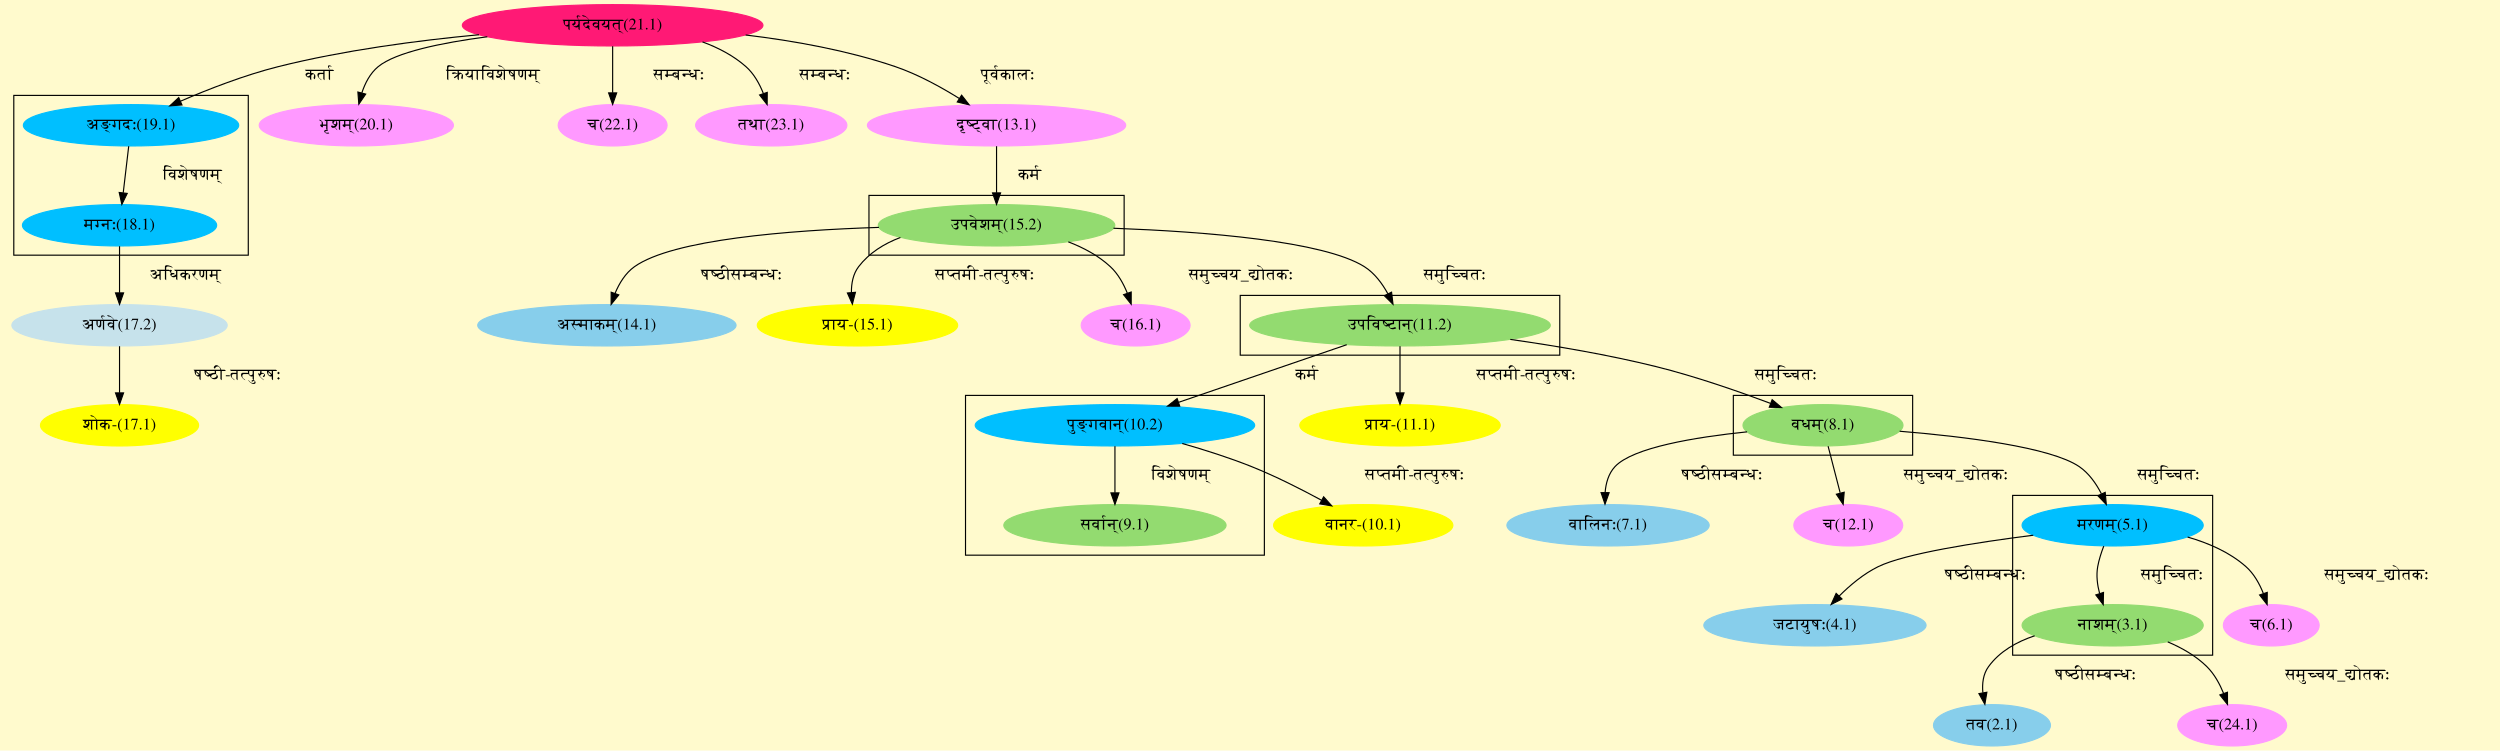
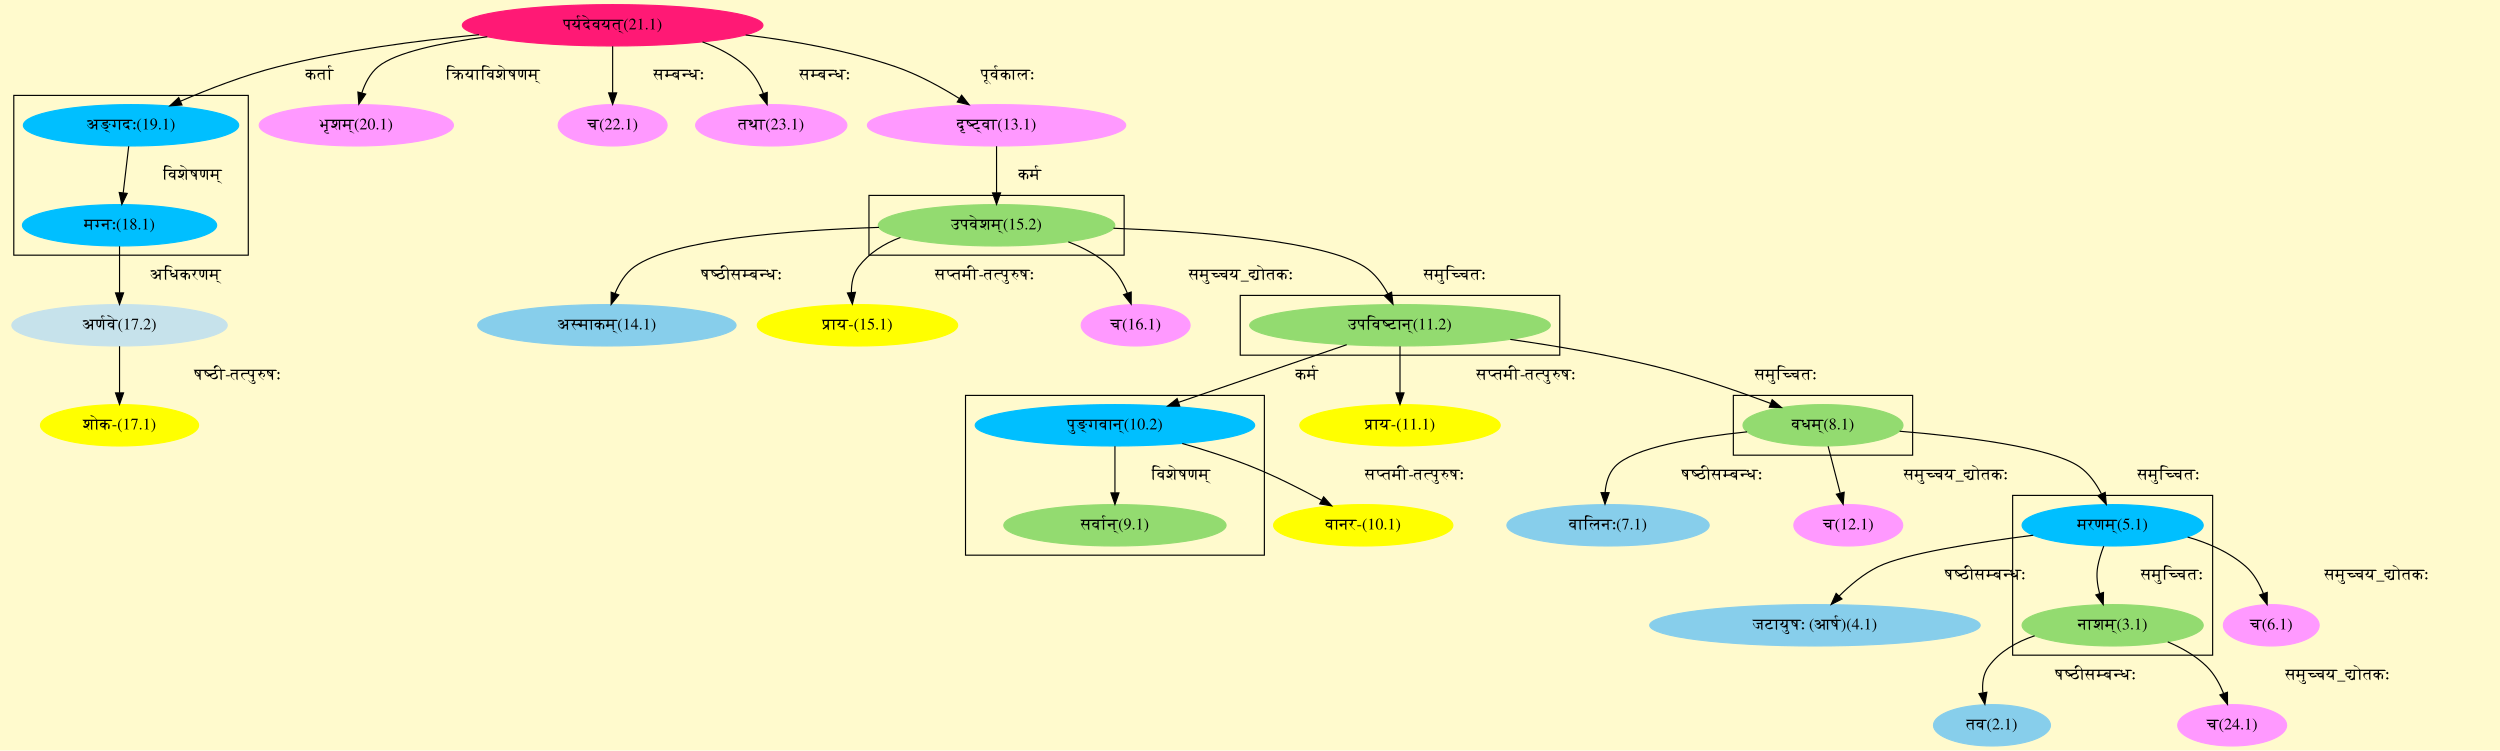
<svg xmlns="http://www.w3.org/2000/svg" width="2175pt" height="653pt" viewBox="0.00 0.00 2175.00 653.00">
  <g id="graph0" class="graph" transform="scale(1 1) rotate(0) translate(4 649)">
    <polygon fill="#fffacd" stroke="transparent" points="-4,4 -4,-649 2171,-649 2171,4 -4,4" />
    <g id="clust1" class="cluster">
      <polygon fill="#fffacd" stroke="black" points="1747,-79 1747,-218 1921,-218 1921,-79 1747,-79" />
    </g>
    <g id="clust2" class="cluster">
      <polygon fill="#fffacd" stroke="black" points="1504,-253 1504,-305 1660,-305 1660,-253 1504,-253" />
    </g>
    <g id="clust3" class="cluster">
      <polygon fill="#fffacd" stroke="black" points="1075,-340 1075,-392 1353,-392 1353,-340 1075,-340" />
    </g>
    <g id="clust4" class="cluster">
      <polygon fill="#fffacd" stroke="black" points="836,-166 836,-305 1096,-305 1096,-166 836,-166" />
    </g>
    <g id="clust5" class="cluster">
      <polygon fill="#fffacd" stroke="black" points="752,-427 752,-479 974,-479 974,-427 752,-427" />
    </g>
    <g id="clust6" class="cluster">
      <polygon fill="#fffacd" stroke="black" points="8,-427 8,-566 212,-566 212,-427 8,-427" />
    </g>
    <g id="node1" class="node">
      <ellipse fill="#93db70" stroke="#93db70" cx="1834" cy="-105" rx="78.79" ry="18" />
      <text text-anchor="middle" x="1834" y="-101.3" font-family="Times,serif" font-size="14.00">नाशम्(3.1)</text>
    </g>
    <g id="node2" class="node">
      <ellipse fill="#00bfff" stroke="#00bfff" cx="1834" cy="-192" rx="78.79" ry="18" />
      <text text-anchor="middle" x="1834" y="-188.3" font-family="Times,serif" font-size="14.00">मरणम्(5.1)</text>
    </g>
    <g id="edge2" class="edge">
      <path fill="none" stroke="black" d="M1822.65,-132.66C1820.67,-140.16 1819.63,-148.35 1821,-156 1822.08,-162 1824.12,-168.31 1826.27,-173.9" />
      <polygon fill="black" stroke="black" points="1826.04,-133.57 1825.8,-122.98 1819.38,-131.41 1826.04,-133.57" />
      <text text-anchor="middle" x="1885.5" y="-144.8" font-family="Times,serif" font-size="14.00">समुच्चितः</text>
    </g>
    <g id="node3" class="node">
      <ellipse fill="#93db70" stroke="#93db70" cx="1582" cy="-279" rx="69.59" ry="18" />
      <text text-anchor="middle" x="1582" y="-275.3" font-family="Times,serif" font-size="14.00">वधम्(8.1)</text>
    </g>
    <g id="edge4" class="edge">
      <path fill="none" stroke="black" d="M1824.22,-219.41C1819.68,-228.22 1813.39,-237.25 1805,-243 1780.18,-259.99 1704.95,-269.19 1648.69,-273.83" />
      <polygon fill="black" stroke="black" points="1827.51,-220.64 1828.48,-210.09 1821.14,-217.73 1827.51,-220.64" />
      <text text-anchor="middle" x="1882.5" y="-231.8" font-family="Times,serif" font-size="14.00">समुच्चितः</text>
    </g>
    <g id="node4" class="node">
      <ellipse fill="#93db70" stroke="#93db70" cx="1214" cy="-366" rx="130.78" ry="18" />
      <text text-anchor="middle" x="1214" y="-362.3" font-family="Times,serif" font-size="14.00">उपविष्टान्(11.2)</text>
    </g>
    <g id="edge7" class="edge">
      <path fill="none" stroke="black" d="M1536.29,-298.08C1508.05,-308.67 1470.86,-321.57 1437,-330 1395.83,-340.24 1349.61,-348.08 1309.96,-353.72" />
      <polygon fill="black" stroke="black" points="1537.78,-301.27 1545.89,-294.45 1535.3,-294.72 1537.78,-301.27" />
      <text text-anchor="middle" x="1549.5" y="-318.8" font-family="Times,serif" font-size="14.00">समुच्चितः</text>
    </g>
    <g id="node7" class="node">
      <ellipse fill="#93db70" stroke="#93db70" cx="863" cy="-453" rx="102.88" ry="18" />
      <text text-anchor="middle" x="863" y="-449.3" font-family="Times,serif" font-size="14.00">उपवेशम्(15.2)</text>
    </g>
    <g id="edge12" class="edge">
      <path fill="none" stroke="black" d="M1203.47,-393.37C1198.58,-402.3 1191.85,-411.42 1183,-417 1147.66,-439.27 1044.46,-447.47 964.72,-450.43" />
      <polygon fill="black" stroke="black" points="1206.66,-394.81 1207.91,-384.29 1200.38,-391.73 1206.66,-394.81" />
      <text text-anchor="middle" x="1261.5" y="-405.8" font-family="Times,serif" font-size="14.00">समुच्चितः</text>
    </g>
    <g id="node5" class="node">
      <ellipse fill="#93db70" stroke="#93db70" cx="966" cy="-192" rx="96.68" ry="18" />
      <text text-anchor="middle" x="966" y="-188.3" font-family="Times,serif" font-size="14.00">सर्वान्(9.1)</text>
    </g>
    <g id="node6" class="node">
      <ellipse fill="#00bfff" stroke="#00bfff" cx="966" cy="-279" rx="121.58" ry="18" />
      <text text-anchor="middle" x="966" y="-275.3" font-family="Times,serif" font-size="14.00">पुङ्गवान्(10.2)</text>
    </g>
    <g id="edge8" class="edge">
      <path fill="none" stroke="black" d="M966,-220.27C966,-233.58 966,-249.19 966,-260.82" />
      <polygon fill="black" stroke="black" points="969.5,-220.2 966,-210.2 962.5,-220.2 969.5,-220.2" />
      <text text-anchor="middle" x="1023.5" y="-231.8" font-family="Times,serif" font-size="14.00">विशेषणम्</text>
    </g>
    <g id="edge10" class="edge">
      <path fill="none" stroke="black" d="M1021.45,-299.01C1065.45,-314.08 1126.22,-334.92 1167.65,-349.11" />
      <polygon fill="black" stroke="black" points="1022.37,-295.62 1011.78,-295.69 1020.1,-302.24 1022.37,-295.62" />
      <text text-anchor="middle" x="1133" y="-318.8" font-family="Times,serif" font-size="14.00">कर्म</text>
    </g>
    <g id="node17" class="node">
      <ellipse fill="#ff99ff" stroke="#ff99ff" cx="863" cy="-540" rx="112.38" ry="18" />
      <text text-anchor="middle" x="863" y="-536.3" font-family="Times,serif" font-size="14.00">दृष्ट्वा(13.1)</text>
    </g>
    <g id="edge17" class="edge">
      <path fill="none" stroke="black" d="M863,-481.27C863,-494.58 863,-510.19 863,-521.82" />
      <polygon fill="black" stroke="black" points="866.5,-481.2 863,-471.2 859.5,-481.2 866.5,-481.2" />
      <text text-anchor="middle" x="892" y="-492.8" font-family="Times,serif" font-size="14.00">कर्म</text>
    </g>
    <g id="node8" class="node">
      <ellipse fill="#00bfff" stroke="#00bfff" cx="100" cy="-453" rx="84.49" ry="18" />
      <text text-anchor="middle" x="100" y="-449.3" font-family="Times,serif" font-size="14.00">मग्नः(18.1)</text>
    </g>
    <g id="node9" class="node">
      <ellipse fill="#00bfff" stroke="#00bfff" cx="110" cy="-540" rx="93.68" ry="18" />
      <text text-anchor="middle" x="110" y="-536.3" font-family="Times,serif" font-size="14.00">अङ्गदः(19.1)</text>
    </g>
    <g id="edge21" class="edge">
      <path fill="none" stroke="black" d="M103.21,-481.27C104.77,-494.58 106.61,-510.19 107.98,-521.82" />
      <polygon fill="black" stroke="black" points="106.67,-480.72 102.02,-471.2 99.72,-481.54 106.67,-480.72" />
      <text text-anchor="middle" x="163.5" y="-492.8" font-family="Times,serif" font-size="14.00">विशेषणम्</text>
    </g>
    <g id="node18" class="node">
      <ellipse fill="#ff1975" stroke="#ff1975" cx="529" cy="-627" rx="130.78" ry="18" />
      <text text-anchor="middle" x="529" y="-623.3" font-family="Times,serif" font-size="14.00">पर्यदेवयत्(21.1)</text>
    </g>
    <g id="edge22" class="edge">
      <path fill="none" stroke="black" d="M153.06,-560.97C177.48,-571.49 208.89,-583.69 238,-591 294.63,-605.22 358.96,-613.73 412.71,-618.78" />
      <polygon fill="black" stroke="black" points="154.29,-557.69 143.73,-556.89 151.49,-564.1 154.29,-557.69" />
      <text text-anchor="middle" x="274" y="-579.8" font-family="Times,serif" font-size="14.00">कर्ता</text>
    </g>
    <g id="node10" class="node">
      <ellipse fill="#87ceeb" stroke="#87ceeb" cx="1729" cy="-18" rx="50.89" ry="18" />
      <text text-anchor="middle" x="1729" y="-14.3" font-family="Times,serif" font-size="14.00">तव(2.1)</text>
    </g>
    <g id="edge1" class="edge">
      <path fill="none" stroke="black" d="M1721.09,-46.36C1720.36,-54.29 1721.31,-62.54 1726,-69 1735.68,-82.31 1750.53,-90.66 1766.16,-95.87" />
      <polygon fill="black" stroke="black" points="1724.57,-46.74 1722.82,-36.29 1717.67,-45.55 1724.57,-46.74" />
      <text text-anchor="middle" x="1819" y="-57.8" font-family="Times,serif" font-size="14.00">षष्ठीसम्बन्धः</text>
    </g>
    <g id="node11" class="node">
-       <ellipse fill="#87ceeb" stroke="#87ceeb" cx="1575" cy="-105" rx="96.68" ry="18" />
-       <text text-anchor="middle" x="1575" y="-101.3" font-family="Times,serif" font-size="14.00">जटायुषः(4.1)</text>
+       <ellipse fill="#87ceeb" stroke="#87ceeb" cx="1575" cy="-105" rx="143.77" ry="18" />
+       <text text-anchor="middle" x="1575" y="-101.3" font-family="Times,serif" font-size="14.00">जटायुषः (आर्ष)(4.1)</text>
    </g>
    <g id="edge3" class="edge">
      <path fill="none" stroke="black" d="M1596.1,-130.45C1605.53,-139.87 1617.37,-149.84 1630,-156 1653.33,-167.38 1715.32,-177.07 1764.89,-183.34" />
      <polygon fill="black" stroke="black" points="1598.52,-127.92 1589.08,-123.1 1593.45,-132.75 1598.52,-127.92" />
      <text text-anchor="middle" x="1723" y="-144.8" font-family="Times,serif" font-size="14.00">षष्ठीसम्बन्धः</text>
    </g>
    <g id="node12" class="node">
      <ellipse fill="#ff99ff" stroke="#ff99ff" cx="1972" cy="-105" rx="41.69" ry="18" />
      <text text-anchor="middle" x="1972" y="-101.3" font-family="Times,serif" font-size="14.00">च(6.1)</text>
    </g>
    <g id="edge5" class="edge">
      <path fill="none" stroke="black" d="M1965.13,-132.65C1961.79,-141.11 1956.94,-149.85 1950,-156 1935.83,-168.55 1917.28,-176.6 1899.19,-181.77" />
      <polygon fill="black" stroke="black" points="1968.5,-133.62 1968.4,-123.02 1961.87,-131.37 1968.5,-133.62" />
      <text text-anchor="middle" x="2063.5" y="-144.8" font-family="Times,serif" font-size="14.00">समुच्चय_द्योतकः</text>
    </g>
    <g id="node13" class="node">
      <ellipse fill="#87ceeb" stroke="#87ceeb" cx="1395" cy="-192" rx="87.99" ry="18" />
      <text text-anchor="middle" x="1395" y="-188.3" font-family="Times,serif" font-size="14.00">वालिनः(7.1)</text>
    </g>
    <g id="edge6" class="edge">
      <path fill="none" stroke="black" d="M1392.44,-220.44C1393.09,-228.61 1395.39,-236.97 1401,-243 1416.54,-259.69 1470.86,-268.65 1515.97,-273.3" />
      <polygon fill="black" stroke="black" points="1395.94,-220.37 1392.35,-210.4 1388.94,-220.43 1395.94,-220.37" />
      <text text-anchor="middle" x="1494" y="-231.8" font-family="Times,serif" font-size="14.00">षष्ठीसम्बन्धः</text>
    </g>
    <g id="node14" class="node">
      <ellipse fill="#ffff00" stroke="#ffff00" cx="1182" cy="-192" rx="77.99" ry="18" />
      <text text-anchor="middle" x="1182" y="-188.3" font-family="Times,serif" font-size="14.00">वानर-(10.1)</text>
    </g>
    <g id="edge9" class="edge">
      <path fill="none" stroke="black" d="M1145.7,-213.8C1127.8,-223.51 1105.67,-234.72 1085,-243 1065.71,-250.73 1044.05,-257.6 1024.55,-263.17" />
      <polygon fill="black" stroke="black" points="1147.57,-216.76 1154.64,-208.88 1144.19,-210.63 1147.57,-216.76" />
      <text text-anchor="middle" x="1226.5" y="-231.8" font-family="Times,serif" font-size="14.00">सप्तमी-तत्पुरुषः</text>
    </g>
    <g id="node15" class="node">
      <ellipse fill="#ffff00" stroke="#ffff00" cx="1214" cy="-279" rx="87.18" ry="18" />
      <text text-anchor="middle" x="1214" y="-275.3" font-family="Times,serif" font-size="14.00">प्राय-(11.1)</text>
    </g>
    <g id="edge11" class="edge">
      <path fill="none" stroke="black" d="M1214,-307.27C1214,-320.58 1214,-336.19 1214,-347.82" />
      <polygon fill="black" stroke="black" points="1217.5,-307.2 1214,-297.2 1210.5,-307.2 1217.5,-307.2" />
      <text text-anchor="middle" x="1323.5" y="-318.8" font-family="Times,serif" font-size="14.00">सप्तमी-तत्पुरुषः</text>
    </g>
    <g id="node16" class="node">
      <ellipse fill="#ff99ff" stroke="#ff99ff" cx="1604" cy="-192" rx="47.39" ry="18" />
      <text text-anchor="middle" x="1604" y="-188.3" font-family="Times,serif" font-size="14.00">च(12.1)</text>
    </g>
    <g id="edge13" class="edge">
      <path fill="none" stroke="black" d="M1596.94,-220.27C1593.5,-233.58 1589.46,-249.19 1586.45,-260.82" />
      <polygon fill="black" stroke="black" points="1600.43,-220.76 1599.55,-210.2 1593.65,-219.01 1600.43,-220.76" />
      <text text-anchor="middle" x="1697.5" y="-231.8" font-family="Times,serif" font-size="14.00">समुच्चय_द्योतकः</text>
    </g>
    <g id="edge14" class="edge">
      <path fill="none" stroke="black" d="M830.67,-563.27C814.61,-573.29 794.5,-584.34 775,-591 733.67,-605.11 686.55,-613.54 644.68,-618.56" />
      <polygon fill="black" stroke="black" points="832.61,-566.18 839.14,-557.84 828.83,-560.28 832.61,-566.18" />
      <text text-anchor="middle" x="872.5" y="-579.8" font-family="Times,serif" font-size="14.00">पूर्वकालः</text>
    </g>
    <g id="node19" class="node">
      <ellipse fill="#87ceeb" stroke="#87ceeb" cx="524" cy="-366" rx="112.38" ry="18" />
      <text text-anchor="middle" x="524" y="-362.3" font-family="Times,serif" font-size="14.00">अस्माकम्(14.1)</text>
    </g>
    <g id="edge15" class="edge">
      <path fill="none" stroke="black" d="M531.1,-393.8C534.74,-402.53 540.13,-411.41 548,-417 581.32,-440.64 681.98,-448.63 760.64,-451.17" />
      <polygon fill="black" stroke="black" points="534.33,-392.43 527.69,-384.18 527.73,-394.77 534.33,-392.43" />
      <text text-anchor="middle" x="641" y="-405.8" font-family="Times,serif" font-size="14.00">षष्ठीसम्बन्धः</text>
    </g>
    <g id="node20" class="node">
      <ellipse fill="#ffff00" stroke="#ffff00" cx="742" cy="-366" rx="87.18" ry="18" />
      <text text-anchor="middle" x="742" y="-362.3" font-family="Times,serif" font-size="14.00">प्राय-(15.1)</text>
    </g>
    <g id="edge16" class="edge">
      <path fill="none" stroke="black" d="M736.73,-394.52C736.66,-402.46 738.16,-410.67 743,-417 752.17,-428.97 765.2,-437.03 779.33,-442.4" />
      <polygon fill="black" stroke="black" points="740.22,-394.68 737.57,-384.42 733.25,-394.1 740.22,-394.68" />
      <text text-anchor="middle" x="852.5" y="-405.8" font-family="Times,serif" font-size="14.00">सप्तमी-तत्पुरुषः</text>
    </g>
    <g id="node21" class="node">
      <ellipse fill="#ff99ff" stroke="#ff99ff" cx="984" cy="-366" rx="47.39" ry="18" />
      <text text-anchor="middle" x="984" y="-362.3" font-family="Times,serif" font-size="14.00">च(16.1)</text>
    </g>
    <g id="edge18" class="edge">
      <path fill="none" stroke="black" d="M976.81,-393.84C973.47,-402.17 968.7,-410.79 962,-417 951.71,-426.55 938.65,-433.52 925.43,-438.6" />
      <polygon fill="black" stroke="black" points="980.13,-394.95 980.12,-384.35 973.52,-392.65 980.13,-394.95" />
      <text text-anchor="middle" x="1075.5" y="-405.8" font-family="Times,serif" font-size="14.00">समुच्चय_द्योतकः</text>
    </g>
    <g id="node22" class="node">
      <ellipse fill="#ffff00" stroke="#ffff00" cx="100" cy="-279" rx="68.79" ry="18" />
      <text text-anchor="middle" x="100" y="-275.3" font-family="Times,serif" font-size="14.00">शोक-(17.1)</text>
    </g>
    <g id="node23" class="node">
      <ellipse fill="#c6e2eb" stroke="#c6e2eb" cx="100" cy="-366" rx="93.68" ry="18" />
      <text text-anchor="middle" x="100" y="-362.3" font-family="Times,serif" font-size="14.00">अर्णवे(17.2)</text>
    </g>
    <g id="edge19" class="edge">
      <path fill="none" stroke="black" d="M100,-307.27C100,-320.58 100,-336.19 100,-347.82" />
      <polygon fill="black" stroke="black" points="103.5,-307.2 100,-297.2 96.5,-307.2 103.5,-307.2" />
      <text text-anchor="middle" x="202.5" y="-318.8" font-family="Times,serif" font-size="14.00">षष्ठी-तत्पुरुषः</text>
    </g>
    <g id="edge20" class="edge">
      <path fill="none" stroke="black" d="M100,-394.27C100,-407.58 100,-423.19 100,-434.82" />
      <polygon fill="black" stroke="black" points="103.5,-394.2 100,-384.2 96.5,-394.2 103.5,-394.2" />
      <text text-anchor="middle" x="157.5" y="-405.8" font-family="Times,serif" font-size="14.00">अधिकरणम्</text>
    </g>
    <g id="node24" class="node">
      <ellipse fill="#ff99ff" stroke="#ff99ff" cx="306" cy="-540" rx="84.49" ry="18" />
      <text text-anchor="middle" x="306" y="-536.3" font-family="Times,serif" font-size="14.00">भृशम्(20.1)</text>
    </g>
    <g id="edge23" class="edge">
      <path fill="none" stroke="black" d="M310.77,-568.08C313.57,-576.58 317.99,-585.23 325,-591 340.19,-603.5 379.71,-611.72 419.96,-617.02" />
      <polygon fill="black" stroke="black" points="314.14,-567.13 308.18,-558.37 307.38,-568.93 314.14,-567.13" />
      <text text-anchor="middle" x="425" y="-579.8" font-family="Times,serif" font-size="14.00">क्रियाविशेषणम्</text>
    </g>
    <g id="node25" class="node">
      <ellipse fill="#ff99ff" stroke="#ff99ff" cx="529" cy="-540" rx="47.39" ry="18" />
      <text text-anchor="middle" x="529" y="-536.3" font-family="Times,serif" font-size="14.00">च(22.1)</text>
    </g>
    <g id="edge24" class="edge">
      <path fill="none" stroke="black" d="M529,-568.27C529,-581.58 529,-597.19 529,-608.82" />
      <polygon fill="black" stroke="black" points="532.5,-568.2 529,-558.2 525.5,-568.2 532.5,-568.2" />
      <text text-anchor="middle" x="586.5" y="-579.8" font-family="Times,serif" font-size="14.00">सम्बन्धः</text>
    </g>
    <g id="node26" class="node">
      <ellipse fill="#ff99ff" stroke="#ff99ff" cx="667" cy="-540" rx="65.79" ry="18" />
      <text text-anchor="middle" x="667" y="-536.3" font-family="Times,serif" font-size="14.00">तथा(23.1)</text>
    </g>
    <g id="edge25" class="edge">
      <path fill="none" stroke="black" d="M660.13,-567.65C656.79,-576.11 651.94,-584.85 645,-591 634.21,-600.55 620.89,-607.5 607.17,-612.55" />
      <polygon fill="black" stroke="black" points="663.5,-568.62 663.4,-558.02 656.87,-566.37 663.5,-568.62" />
      <text text-anchor="middle" x="713.5" y="-579.8" font-family="Times,serif" font-size="14.00">सम्बन्धः</text>
    </g>
    <g id="node27" class="node">
      <ellipse fill="#ff99ff" stroke="#ff99ff" cx="1938" cy="-18" rx="47.39" ry="18" />
      <text text-anchor="middle" x="1938" y="-14.3" font-family="Times,serif" font-size="14.00">च(24.1)</text>
    </g>
    <g id="edge26" class="edge">
      <path fill="none" stroke="black" d="M1930.58,-45.6C1927.22,-53.91 1922.49,-62.58 1916,-69 1906.54,-78.36 1894.18,-85.38 1881.93,-90.58" />
      <polygon fill="black" stroke="black" points="1933.88,-46.75 1933.93,-36.16 1927.29,-44.41 1933.88,-46.75" />
      <text text-anchor="middle" x="2029.5" y="-57.8" font-family="Times,serif" font-size="14.00">समुच्चय_द्योतकः</text>
    </g>
  </g>
</svg>
